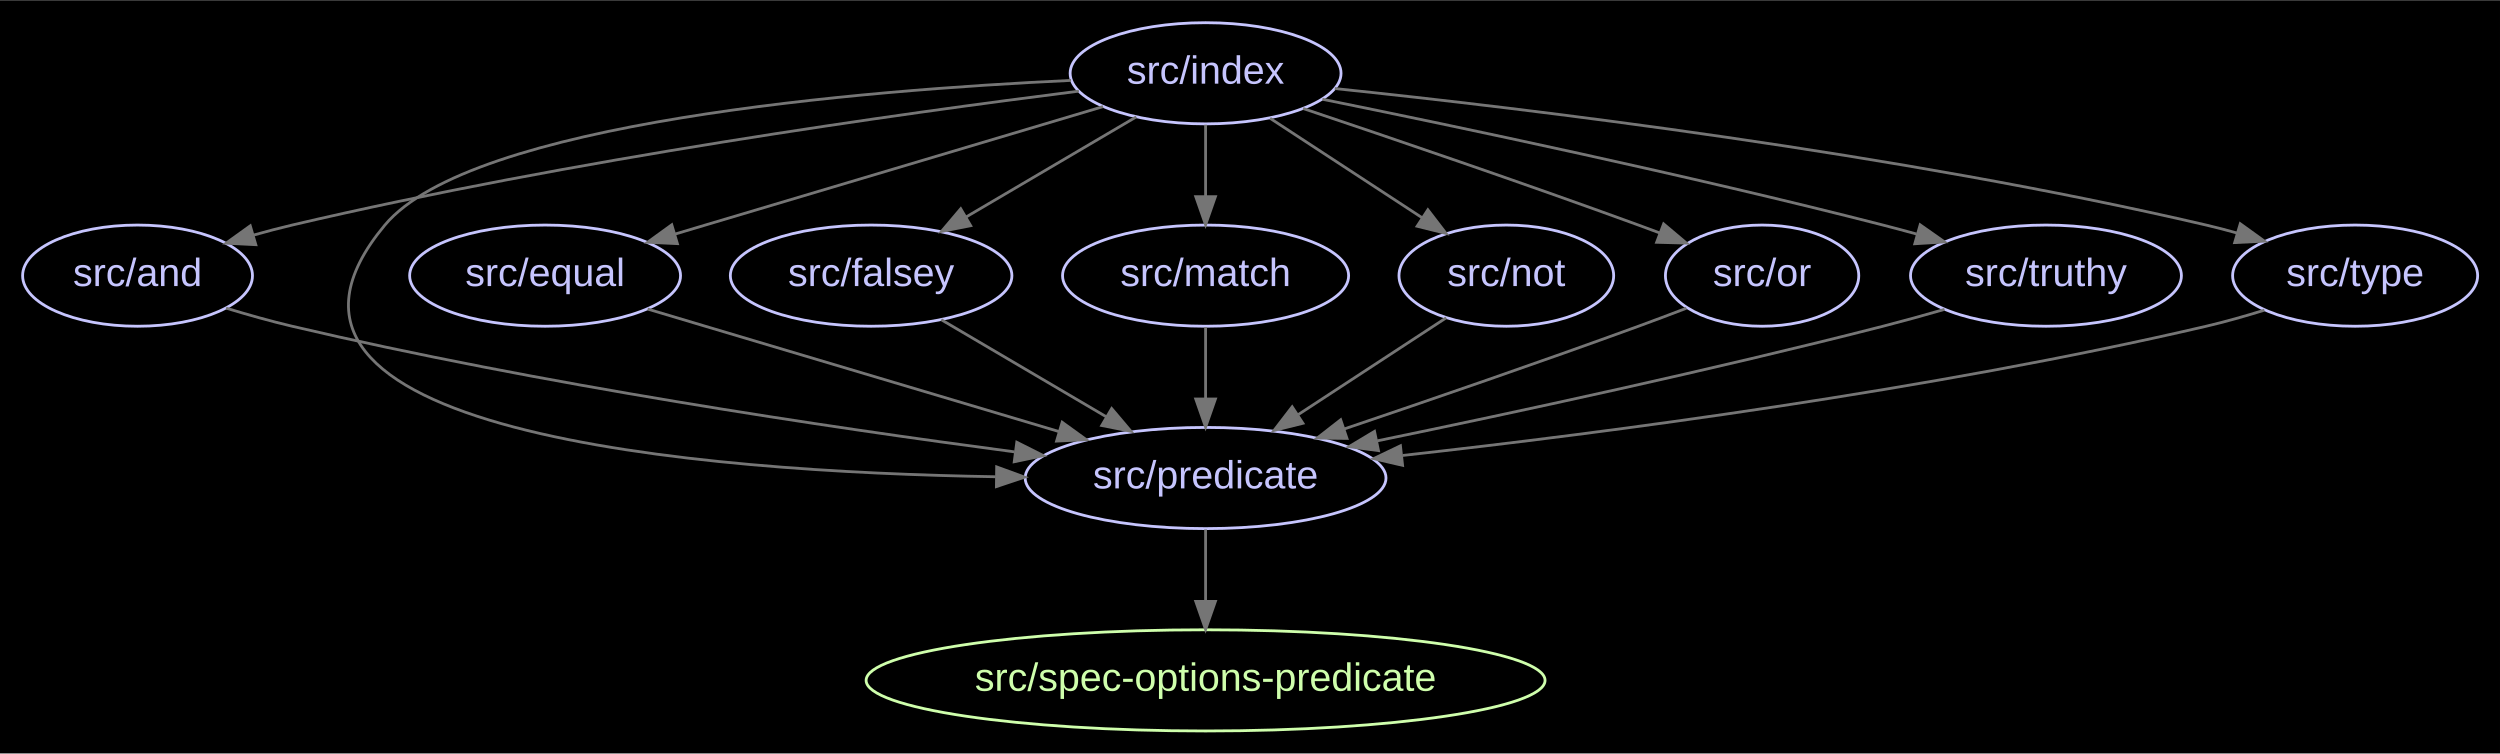
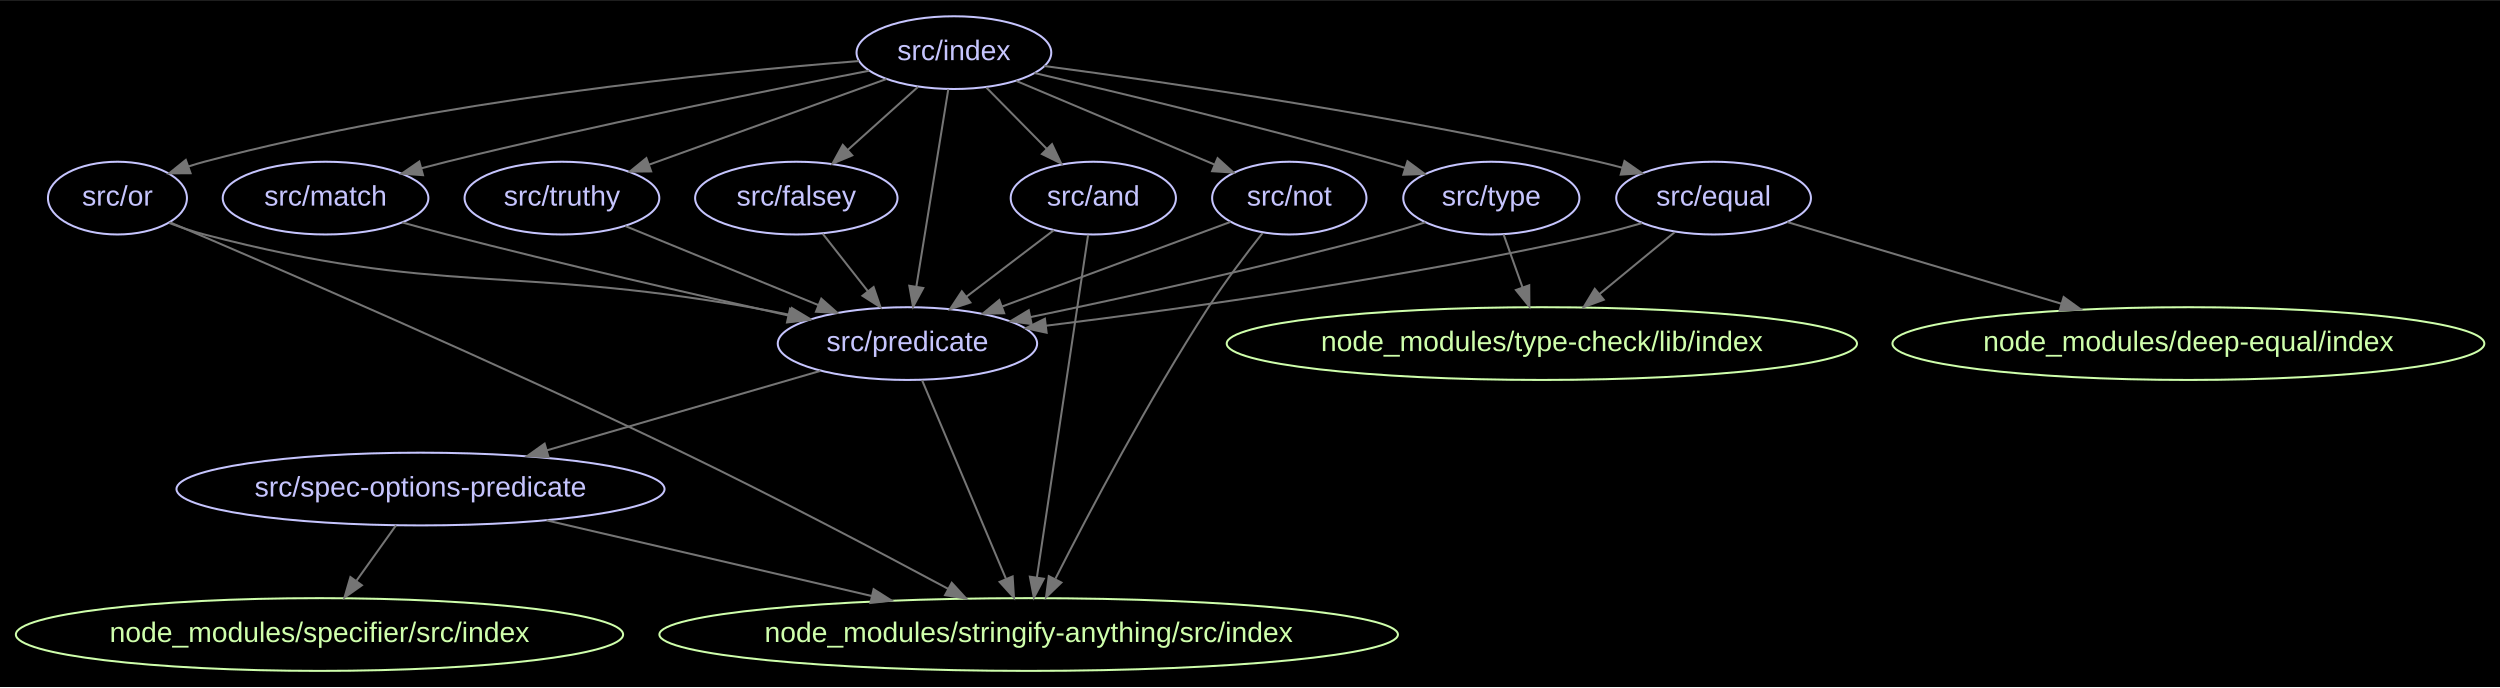
- <svg xmlns="http://www.w3.org/2000/svg" width="889pt" height="268pt" viewBox="0.00 0.00 889.48 267.98">
-   <g id="graph0" class="graph" transform="scale(1 1) rotate(0) translate(7.992 259.992)">
-     <polygon fill="#000000" stroke="none" points="-7.992,7.992 -7.992,-259.992 881.485,-259.992 881.485,7.992 -7.992,7.992" />
+ <svg xmlns="http://www.w3.org/2000/svg" width="1237pt" height="340pt" viewBox="0.00 0.00 1237.36 339.98">
+   <g id="graph0" class="graph" transform="scale(1 1) rotate(0) translate(7.992 331.992)">
+     <polygon fill="#000000" stroke="none" points="-7.992,7.992 -7.992,-331.992 1229.37,-331.992 1229.37,7.992 -7.992,7.992" />
    <g id="node1" class="node">
-       <ellipse fill="none" stroke="#c6c5fe" cx="40.946" cy="-162" rx="40.893" ry="18" />
-       <text text-anchor="middle" x="40.946" y="-158.3" font-family="Arial" font-size="14.00" fill="#c6c5fe">src/and</text>
+       <ellipse fill="none" stroke="#c6c5fe" cx="533.137" cy="-234" rx="40.893" ry="18" />
+       <text text-anchor="middle" x="533.137" y="-230.3" font-family="Arial" font-size="14.00" fill="#c6c5fe">src/and</text>
    </g>
    <g id="node2" class="node">
-       <ellipse fill="none" stroke="#c6c5fe" cx="420.946" cy="-90" rx="64.189" ry="18" />
-       <text text-anchor="middle" x="420.946" y="-86.3" font-family="Arial" font-size="14.00" fill="#c6c5fe">src/predicate</text>
+       <ellipse fill="none" stroke="#cfffac" cx="501.137" cy="-18" rx="182.768" ry="18" />
+       <text text-anchor="middle" x="501.137" y="-14.3" font-family="Arial" font-size="14.00" fill="#cfffac">node_modules/stringify-anything/src/index</text>
    </g>
    <g id="edge1" class="edge">
-       <path fill="none" stroke="#757575" d="M72.443,-150.447C80.08,-148.116 88.26,-145.805 95.946,-144 183.773,-123.37 286.818,-108.034 352.946,-99.305" />
-       <polygon fill="#757575" stroke="#757575" points="353.772,-102.727 363.234,-97.961 352.865,-95.786 353.772,-102.727" />
+       <path fill="none" stroke="#757575" d="M530.572,-215.849C525.037,-178.832 511.93,-91.181 505.232,-46.386" />
+       <polygon fill="#757575" stroke="#757575" points="508.654,-45.605 503.713,-36.233 501.731,-46.64 508.654,-45.605" />
+     </g>
+     <g id="node3" class="node">
+       <ellipse fill="none" stroke="#c6c5fe" cx="441.137" cy="-162" rx="64.189" ry="18" />
+       <text text-anchor="middle" x="441.137" y="-158.3" font-family="Arial" font-size="14.00" fill="#c6c5fe">src/predicate</text>
+     </g>
+     <g id="edge2" class="edge">
+       <path fill="none" stroke="#757575" d="M513.626,-218.155C501.016,-208.56 484.376,-195.9 470.22,-185.129" />
+       <polygon fill="#757575" stroke="#757575" points="472.299,-182.313 462.222,-179.043 468.061,-187.884 472.299,-182.313" />
+     </g>
+     <g id="edge21" class="edge">
+       <path fill="none" stroke="#757575" d="M448.374,-143.871C458.69,-119.457 477.717,-74.426 489.882,-45.635" />
+       <polygon fill="#757575" stroke="#757575" points="493.205,-46.763 493.874,-36.189 486.757,-44.038 493.205,-46.763" />
+     </g>
+     <g id="node14" class="node">
+       <ellipse fill="none" stroke="#c6c5fe" cx="200.137" cy="-90" rx="120.779" ry="18" />
+       <text text-anchor="middle" x="200.137" y="-86.3" font-family="Arial" font-size="14.00" fill="#c6c5fe">src/spec-options-predicate</text>
+     </g>
+     <g id="edge22" class="edge">
+       <path fill="none" stroke="#757575" d="M398.051,-148.485C360.369,-137.54 305.172,-121.508 262.636,-109.153" />
+       <polygon fill="#757575" stroke="#757575" points="263.521,-105.766 252.941,-106.337 261.568,-112.488 263.521,-105.766" />
+     </g>
+     <g id="node4" class="node">
+       <ellipse fill="none" stroke="#c6c5fe" cx="840.137" cy="-234" rx="48.192" ry="18" />
+       <text text-anchor="middle" x="840.137" y="-230.3" font-family="Arial" font-size="14.00" fill="#c6c5fe">src/equal</text>
+     </g>
+     <g id="edge5" class="edge">
+       <path fill="none" stroke="#757575" d="M804.759,-221.636C797.645,-219.582 790.188,-217.59 783.137,-216 689.284,-194.836 579.037,-179.412 509.622,-170.828" />
+       <polygon fill="#757575" stroke="#757575" points="510.035,-167.352 499.684,-169.611 509.184,-174.3 510.035,-167.352" />
+     </g>
+     <g id="node5" class="node">
+       <ellipse fill="none" stroke="#cfffac" cx="1075.14" cy="-162" rx="146.474" ry="18" />
+       <text text-anchor="middle" x="1075.14" y="-158.3" font-family="Arial" font-size="14.00" fill="#cfffac">node_modules/deep-equal/index</text>
+     </g>
+     <g id="edge3" class="edge">
+       <path fill="none" stroke="#757575" d="M876.598,-222.139C912.794,-211.357 968.995,-194.617 1012.38,-181.695" />
+       <polygon fill="#757575" stroke="#757575" points="1013.4,-185.042 1021.98,-178.832 1011.4,-178.333 1013.4,-185.042" />
+     </g>
+     <g id="node6" class="node">
+       <ellipse fill="none" stroke="#cfffac" cx="755.137" cy="-162" rx="155.972" ry="18" />
+       <text text-anchor="middle" x="755.137" y="-158.3" font-family="Arial" font-size="14.00" fill="#cfffac">node_modules/type-check/lib/index</text>
+     </g>
+     <g id="edge4" class="edge">
+       <path fill="none" stroke="#757575" d="M820.849,-217.116C809.839,-208.049 795.832,-196.514 783.581,-186.425" />
+       <polygon fill="#757575" stroke="#757575" points="785.778,-183.7 775.833,-180.044 781.328,-189.103 785.778,-183.7" />
+     </g>
+     <g id="node7" class="node">
+       <ellipse fill="none" stroke="#c6c5fe" cx="386.137" cy="-234" rx="50.091" ry="18" />
+       <text text-anchor="middle" x="386.137" y="-230.3" font-family="Arial" font-size="14.00" fill="#c6c5fe">src/falsey</text>
+     </g>
+     <g id="edge6" class="edge">
+       <path fill="none" stroke="#757575" d="M399.171,-216.411C405.854,-207.906 414.13,-197.372 421.562,-187.914" />
+       <polygon fill="#757575" stroke="#757575" points="424.388,-189.982 427.814,-179.956 418.884,-185.657 424.388,-189.982" />
+     </g>
+     <g id="node8" class="node">
+       <ellipse fill="none" stroke="#c6c5fe" cx="464.137" cy="-306" rx="48.192" ry="18" />
+       <text text-anchor="middle" x="464.137" y="-302.3" font-family="Arial" font-size="14.00" fill="#c6c5fe">src/index</text>
+     </g>
+     <g id="edge7" class="edge">
+       <path fill="none" stroke="#757575" d="M480.14,-288.765C489.023,-279.753 500.228,-268.385 510.045,-258.426" />
+       <polygon fill="#757575" stroke="#757575" points="512.693,-260.726 517.22,-251.147 507.707,-255.812 512.693,-260.726" />
+     </g>
+     <g id="edge13" class="edge">
+       <path fill="none" stroke="#757575" d="M461.362,-287.871C457.442,-263.67 450.241,-219.211 445.574,-190.393" />
+       <polygon fill="#757575" stroke="#757575" points="448.975,-189.501 443.921,-180.189 442.065,-190.62 448.975,-189.501" />
+     </g>
+     <g id="edge8" class="edge">
+       <path fill="none" stroke="#757575" d="M508.864,-299.369C570.888,-291.153 686.322,-274.387 783.137,-252 786.988,-251.109 790.962,-250.105 794.936,-249.041" />
+       <polygon fill="#757575" stroke="#757575" points="796.054,-252.363 804.745,-246.303 794.172,-245.62 796.054,-252.363" />
+     </g>
+     <g id="edge9" class="edge">
+       <path fill="none" stroke="#757575" d="M446.437,-289.116C436.139,-279.874 422.981,-268.066 411.586,-257.84" />
+       <polygon fill="#757575" stroke="#757575" points="413.816,-255.138 404.036,-251.064 409.141,-260.348 413.816,-255.138" />
+     </g>
+     <g id="node9" class="node">
+       <ellipse fill="none" stroke="#c6c5fe" cx="153.137" cy="-234" rx="50.892" ry="18" />
+       <text text-anchor="middle" x="153.137" y="-230.3" font-family="Arial" font-size="14.00" fill="#c6c5fe">src/match</text>
+     </g>
+     <g id="edge10" class="edge">
+       <path fill="none" stroke="#757575" d="M422.192,-297.049C372.191,-287.363 286.21,-270.045 213.137,-252 209.057,-250.993 204.835,-249.9 200.608,-248.771" />
+       <polygon fill="#757575" stroke="#757575" points="201.369,-245.351 190.8,-246.094 199.526,-252.104 201.369,-245.351" />
+     </g>
+     <g id="node10" class="node">
+       <ellipse fill="none" stroke="#c6c5fe" cx="630.137" cy="-234" rx="38.194" ry="18" />
+       <text text-anchor="middle" x="630.137" y="-230.3" font-family="Arial" font-size="14.00" fill="#c6c5fe">src/not</text>
+     </g>
+     <g id="edge11" class="edge">
+       <path fill="none" stroke="#757575" d="M494.971,-291.998C522.686,-280.311 563.45,-263.121 592.959,-250.677" />
+       <polygon fill="#757575" stroke="#757575" points="594.646,-253.765 602.5,-246.654 591.926,-247.315 594.646,-253.765" />
    </g>
    <g id="node11" class="node">
-       <ellipse fill="none" stroke="#cfffac" cx="420.946" cy="-18" rx="120.779" ry="18" />
-       <text text-anchor="middle" x="420.946" y="-14.3" font-family="Arial" font-size="14.00" fill="#cfffac">src/spec-options-predicate</text>
+       <ellipse fill="none" stroke="#c6c5fe" cx="50.137" cy="-234" rx="34.394" ry="18" />
+       <text text-anchor="middle" x="50.137" y="-230.3" font-family="Arial" font-size="14.00" fill="#c6c5fe">src/or</text>
+     </g>
+     <g id="edge12" class="edge">
+       <path fill="none" stroke="#757575" d="M417.165,-301.837C346.06,-296.257 207.283,-282.267 93.137,-252 90.535,-251.31 87.877,-250.509 85.222,-249.638" />
+       <polygon fill="#757575" stroke="#757575" points="86.323,-246.315 75.728,-246.251 83.971,-252.908 86.323,-246.315" />
+     </g>
+     <g id="node12" class="node">
+       <ellipse fill="none" stroke="#c6c5fe" cx="270.137" cy="-234" rx="48.192" ry="18" />
+       <text text-anchor="middle" x="270.137" y="-230.3" font-family="Arial" font-size="14.00" fill="#c6c5fe">src/truthy</text>
+     </g>
+     <g id="edge14" class="edge">
+       <path fill="none" stroke="#757575" d="M430.787,-292.967C398.307,-281.247 348.78,-263.376 313.307,-250.577" />
+       <polygon fill="#757575" stroke="#757575" points="314.295,-247.213 303.701,-247.111 311.919,-253.797 314.295,-247.213" />
+     </g>
+     <g id="node13" class="node">
+       <ellipse fill="none" stroke="#c6c5fe" cx="730.137" cy="-234" rx="43.592" ry="18" />
+       <text text-anchor="middle" x="730.137" y="-230.3" font-family="Arial" font-size="14.00" fill="#c6c5fe">src/type</text>
+     </g>
+     <g id="edge15" class="edge">
+       <path fill="none" stroke="#757575" d="M503.995,-295.918C546.947,-285.937 617.209,-269.046 677.137,-252 680.491,-251.046 683.954,-250.023 687.427,-248.969" />
+       <polygon fill="#757575" stroke="#757575" points="688.646,-252.255 697.161,-245.951 686.573,-245.569 688.646,-252.255" />
    </g>
    <g id="edge16" class="edge">
-       <path fill="none" stroke="#757575" d="M420.946,-71.697C420.946,-63.983 420.946,-54.712 420.946,-46.112" />
-       <polygon fill="#757575" stroke="#757575" points="424.446,-46.104 420.946,-36.104 417.446,-46.104 424.446,-46.104" />
-     </g>
-     <g id="node3" class="node">
-       <ellipse fill="none" stroke="#c6c5fe" cx="185.946" cy="-162" rx="48.192" ry="18" />
-       <text text-anchor="middle" x="185.946" y="-158.3" font-family="Arial" font-size="14.00" fill="#c6c5fe">src/equal</text>
-     </g>
-     <g id="edge2" class="edge">
-       <path fill="none" stroke="#757575" d="M222.435,-150.115C229.251,-148.082 236.316,-145.976 242.946,-144 285.314,-131.374 333.358,-117.07 368.845,-106.507" />
-       <polygon fill="#757575" stroke="#757575" points="369.92,-109.838 378.506,-103.631 367.923,-103.129 369.92,-109.838" />
-     </g>
-     <g id="node4" class="node">
-       <ellipse fill="none" stroke="#c6c5fe" cx="301.946" cy="-162" rx="50.091" ry="18" />
-       <text text-anchor="middle" x="301.946" y="-158.3" font-family="Arial" font-size="14.00" fill="#c6c5fe">src/falsey</text>
-     </g>
-     <g id="edge3" class="edge">
-       <path fill="none" stroke="#757575" d="M326.893,-146.326C343.955,-136.289 366.819,-122.84 385.731,-111.715" />
-       <polygon fill="#757575" stroke="#757575" points="387.536,-114.714 394.38,-106.627 383.987,-108.68 387.536,-114.714" />
-     </g>
-     <g id="node5" class="node">
-       <ellipse fill="none" stroke="#c6c5fe" cx="420.946" cy="-234" rx="48.192" ry="18" />
-       <text text-anchor="middle" x="420.946" y="-230.3" font-family="Arial" font-size="14.00" fill="#c6c5fe">src/index</text>
-     </g>
-     <g id="edge4" class="edge">
-       <path fill="none" stroke="#757575" d="M375.876,-227.651C312.773,-219.711 194.732,-203.205 95.946,-180 91.503,-178.956 86.894,-177.744 82.321,-176.456" />
-       <polygon fill="#757575" stroke="#757575" points="83.024,-173.015 72.443,-173.553 81.05,-179.731 83.024,-173.015" />
-     </g>
-     <g id="edge10" class="edge">
-       <path fill="none" stroke="#757575" d="M373.071,-231.473C298.38,-227.972 159.489,-216.585 128.946,-180 67.152,-105.98 240.685,-92.219 346.259,-90.451" />
-       <polygon fill="#757575" stroke="#757575" points="346.616,-93.947 356.568,-90.313 346.522,-86.948 346.616,-93.947" />
-     </g>
-     <g id="edge5" class="edge">
-       <path fill="none" stroke="#757575" d="M384.468,-222.144C348.487,-211.434 291.924,-194.595 242.946,-180 239.424,-178.95 235.779,-177.864 232.114,-176.771" />
-       <polygon fill="#757575" stroke="#757575" points="233.018,-173.389 222.435,-173.885 231.018,-180.097 233.018,-173.389" />
-     </g>
-     <g id="edge6" class="edge">
-       <path fill="none" stroke="#757575" d="M396.289,-218.496C378.776,-208.194 355.044,-194.234 335.764,-182.893" />
-       <polygon fill="#757575" stroke="#757575" points="337.375,-179.78 326.981,-177.726 333.826,-185.813 337.375,-179.78" />
-     </g>
-     <g id="node6" class="node">
-       <ellipse fill="none" stroke="#c6c5fe" cx="420.946" cy="-162" rx="50.892" ry="18" />
-       <text text-anchor="middle" x="420.946" y="-158.3" font-family="Arial" font-size="14.00" fill="#c6c5fe">src/match</text>
-     </g>
-     <g id="edge7" class="edge">
-       <path fill="none" stroke="#757575" d="M420.946,-215.697C420.946,-207.983 420.946,-198.712 420.946,-190.112" />
-       <polygon fill="#757575" stroke="#757575" points="424.446,-190.104 420.946,-180.104 417.446,-190.104 424.446,-190.104" />
-     </g>
-     <g id="node7" class="node">
-       <ellipse fill="none" stroke="#c6c5fe" cx="527.946" cy="-162" rx="38.194" ry="18" />
-       <text text-anchor="middle" x="527.946" y="-158.3" font-family="Arial" font-size="14.00" fill="#c6c5fe">src/not</text>
-     </g>
-     <g id="edge8" class="edge">
-       <path fill="none" stroke="#757575" d="M443.901,-217.983C459.693,-207.652 480.825,-193.827 497.948,-182.625" />
-       <polygon fill="#757575" stroke="#757575" points="500.035,-185.442 506.487,-177.039 496.203,-179.584 500.035,-185.442" />
-     </g>
-     <g id="node8" class="node">
-       <ellipse fill="none" stroke="#c6c5fe" cx="618.946" cy="-162" rx="34.394" ry="18" />
-       <text text-anchor="middle" x="618.946" y="-158.3" font-family="Arial" font-size="14.00" fill="#c6c5fe">src/or</text>
-     </g>
-     <g id="edge9" class="edge">
-       <path fill="none" stroke="#757575" d="M455.633,-221.473C486.931,-210.975 534.177,-194.886 574.946,-180 577.456,-179.084 580.041,-178.125 582.64,-177.149" />
-       <polygon fill="#757575" stroke="#757575" points="583.909,-180.411 592.014,-173.588 581.423,-173.868 583.909,-180.411" />
-     </g>
-     <g id="node9" class="node">
-       <ellipse fill="none" stroke="#c6c5fe" cx="719.946" cy="-162" rx="48.192" ry="18" />
-       <text text-anchor="middle" x="719.946" y="-158.3" font-family="Arial" font-size="14.00" fill="#c6c5fe">src/truthy</text>
-     </g>
-     <g id="edge11" class="edge">
-       <path fill="none" stroke="#757575" d="M462.516,-224.762C510.712,-215.002 592.434,-197.808 661.946,-180 665.838,-179.003 669.862,-177.924 673.893,-176.81" />
-       <polygon fill="#757575" stroke="#757575" points="675.182,-180.083 683.853,-173.995 673.278,-173.347 675.182,-180.083" />
-     </g>
-     <g id="node10" class="node">
-       <ellipse fill="none" stroke="#c6c5fe" cx="829.946" cy="-162" rx="43.592" ry="18" />
-       <text text-anchor="middle" x="829.946" y="-158.3" font-family="Arial" font-size="14.00" fill="#c6c5fe">src/type</text>
-     </g>
-     <g id="edge12" class="edge">
-       <path fill="none" stroke="#757575" d="M466.914,-228.573C535.177,-221.456 667.105,-205.613 776.946,-180 780.546,-179.161 784.253,-178.193 787.955,-177.153" />
-       <polygon fill="#757575" stroke="#757575" points="789.074,-180.472 797.666,-174.274 787.084,-173.761 789.074,-180.472" />
-     </g>
-     <g id="edge13" class="edge">
-       <path fill="none" stroke="#757575" d="M420.946,-143.697C420.946,-135.983 420.946,-126.712 420.946,-118.112" />
-       <polygon fill="#757575" stroke="#757575" points="424.446,-118.104 420.946,-108.104 417.446,-118.104 424.446,-118.104" />
-     </g>
-     <g id="edge14" class="edge">
-       <path fill="none" stroke="#757575" d="M506.55,-147.003C491.49,-137.15 471.042,-123.773 453.908,-112.564" />
-       <polygon fill="#757575" stroke="#757575" points="455.581,-109.476 445.296,-106.93 451.749,-115.333 455.581,-109.476" />
-     </g>
-     <g id="edge15" class="edge">
-       <path fill="none" stroke="#757575" d="M592.014,-150.412C586.389,-148.252 580.485,-146.022 574.946,-144 540.075,-131.268 500.467,-117.655 470.152,-107.414" />
-       <polygon fill="#757575" stroke="#757575" points="471.248,-104.09 460.653,-104.213 469.012,-110.723 471.248,-104.09" />
+       <path fill="none" stroke="#757575" d="M191.151,-221.934C198.432,-219.898 206.008,-217.837 213.137,-216 270.33,-201.259 336.069,-186.173 382.218,-175.885" />
+       <polygon fill="#757575" stroke="#757575" points="383.046,-179.287 392.048,-173.7 381.527,-172.454 383.046,-179.287" />
    </g>
    <g id="edge17" class="edge">
-       <path fill="none" stroke="#757575" d="M683.853,-150.005C676.622,-147.92 669.062,-145.823 661.946,-144 601.118,-128.417 530.941,-113.303 482.06,-103.231" />
-       <polygon fill="#757575" stroke="#757575" points="482.463,-99.74 471.964,-101.159 481.056,-106.598 482.463,-99.74" />
+       <path fill="none" stroke="#757575" d="M616.905,-216.726C608.798,-206.456 598.422,-192.764 590.137,-180 560.51,-134.358 530.898,-78.157 514.403,-45.667" />
+       <polygon fill="#757575" stroke="#757575" points="517.349,-43.736 509.72,-36.384 511.099,-46.888 517.349,-43.736" />
    </g>
    <g id="edge18" class="edge">
-       <path fill="none" stroke="#757575" d="M797.666,-149.726C790.879,-147.616 783.722,-145.58 776.946,-144 678.924,-121.143 563.312,-106.067 491.054,-98.029" />
-       <polygon fill="#757575" stroke="#757575" points="491.037,-94.506 480.714,-96.894 490.273,-101.464 491.037,-94.506" />
+       <path fill="none" stroke="#757575" d="M601.02,-222.216C570.921,-211.068 523.467,-193.493 488.064,-180.38" />
+       <polygon fill="#757575" stroke="#757575" points="489.015,-177.001 478.422,-176.81 486.584,-183.565 489.015,-177.001" />
+     </g>
+     <g id="edge19" class="edge">
+       <path fill="none" stroke="#757575" d="M76.24,-221.968C126.035,-200.787 237.856,-152.564 330.137,-108 375.646,-86.023 426.965,-59.006 461.405,-40.542" />
+       <polygon fill="#757575" stroke="#757575" points="463.065,-43.623 470.217,-35.806 459.751,-37.457 463.065,-43.623" />
+     </g>
+     <g id="edge20" class="edge">
+       <path fill="none" stroke="#757575" d="M75.718,-221.708C81.369,-219.547 87.388,-217.496 93.137,-216 210.299,-185.519 243.894,-200.908 363.137,-180 369.649,-178.858 376.442,-177.552 383.186,-176.181" />
+       <polygon fill="#757575" stroke="#757575" points="383.916,-179.605 392.993,-174.14 382.49,-172.751 383.916,-179.605" />
+     </g>
+     <g id="edge25" class="edge">
+       <path fill="none" stroke="#757575" d="M301.501,-220.161C328.298,-209.191 367.146,-193.288 397.068,-181.04" />
+       <polygon fill="#757575" stroke="#757575" points="398.514,-184.23 406.442,-177.202 395.862,-177.752 398.514,-184.23" />
+     </g>
+     <g id="edge27" class="edge">
+       <path fill="none" stroke="#757575" d="M697.477,-222.02C690.782,-219.911 683.757,-217.801 677.137,-216 618.124,-199.944 549.873,-185.003 501.996,-175.105" />
+       <polygon fill="#757575" stroke="#757575" points="502.6,-171.656 492.1,-173.071 501.19,-178.512 502.6,-171.656" />
+     </g>
+     <g id="edge26" class="edge">
+       <path fill="none" stroke="#757575" d="M736.188,-216.055C739.002,-208.176 742.416,-198.617 745.567,-189.794" />
+       <polygon fill="#757575" stroke="#757575" points="748.9,-190.87 748.967,-180.275 742.307,-188.516 748.9,-190.87" />
+     </g>
+     <g id="edge24" class="edge">
+       <path fill="none" stroke="#757575" d="M262.504,-74.496C309.239,-63.627 373.482,-48.687 423.538,-37.046" />
+       <polygon fill="#757575" stroke="#757575" points="424.403,-40.438 433.35,-34.764 422.818,-33.62 424.403,-40.438" />
+     </g>
+     <g id="node15" class="node">
+       <ellipse fill="none" stroke="#cfffac" cx="150.137" cy="-18" rx="150.273" ry="18" />
+       <text text-anchor="middle" x="150.137" y="-14.3" font-family="Arial" font-size="14.00" fill="#cfffac">node_modules/specifier/src/index</text>
+     </g>
+     <g id="edge23" class="edge">
+       <path fill="none" stroke="#757575" d="M188.033,-72.055C182.163,-63.837 174.987,-53.791 168.465,-44.66" />
+       <polygon fill="#757575" stroke="#757575" points="171.137,-42.378 162.476,-36.275 165.441,-46.447 171.137,-42.378" />
    </g>
  </g>
</svg>
